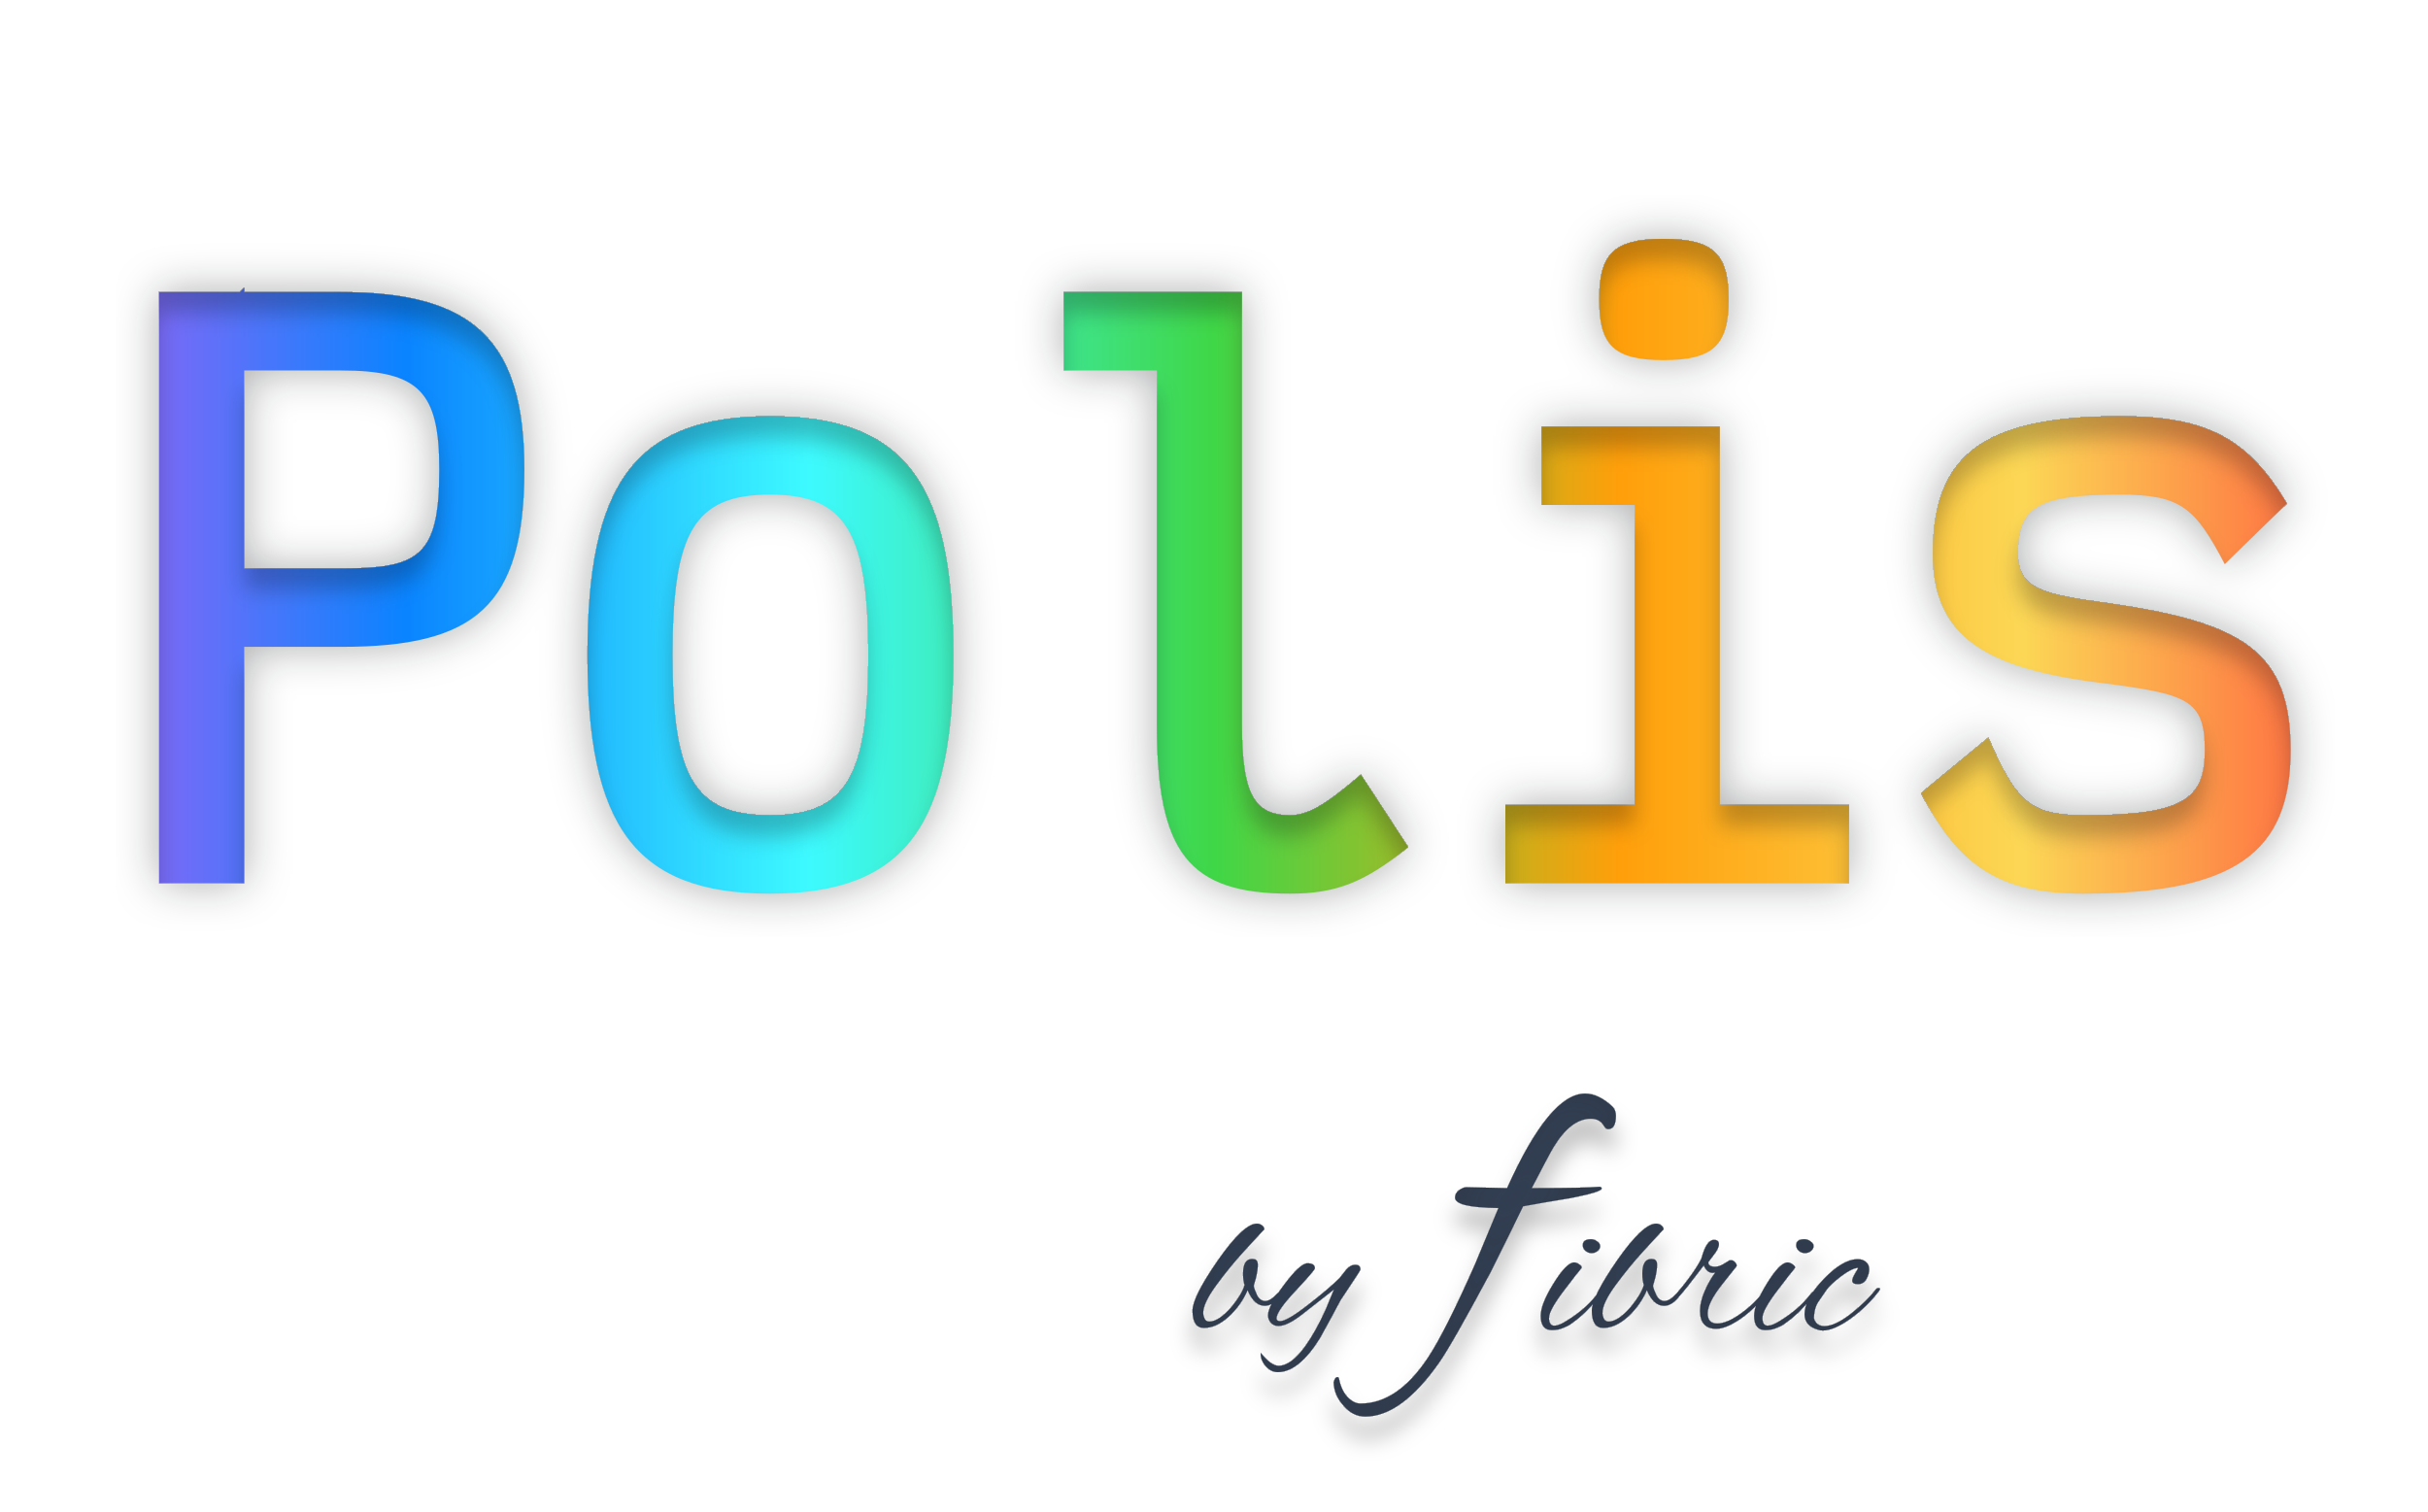
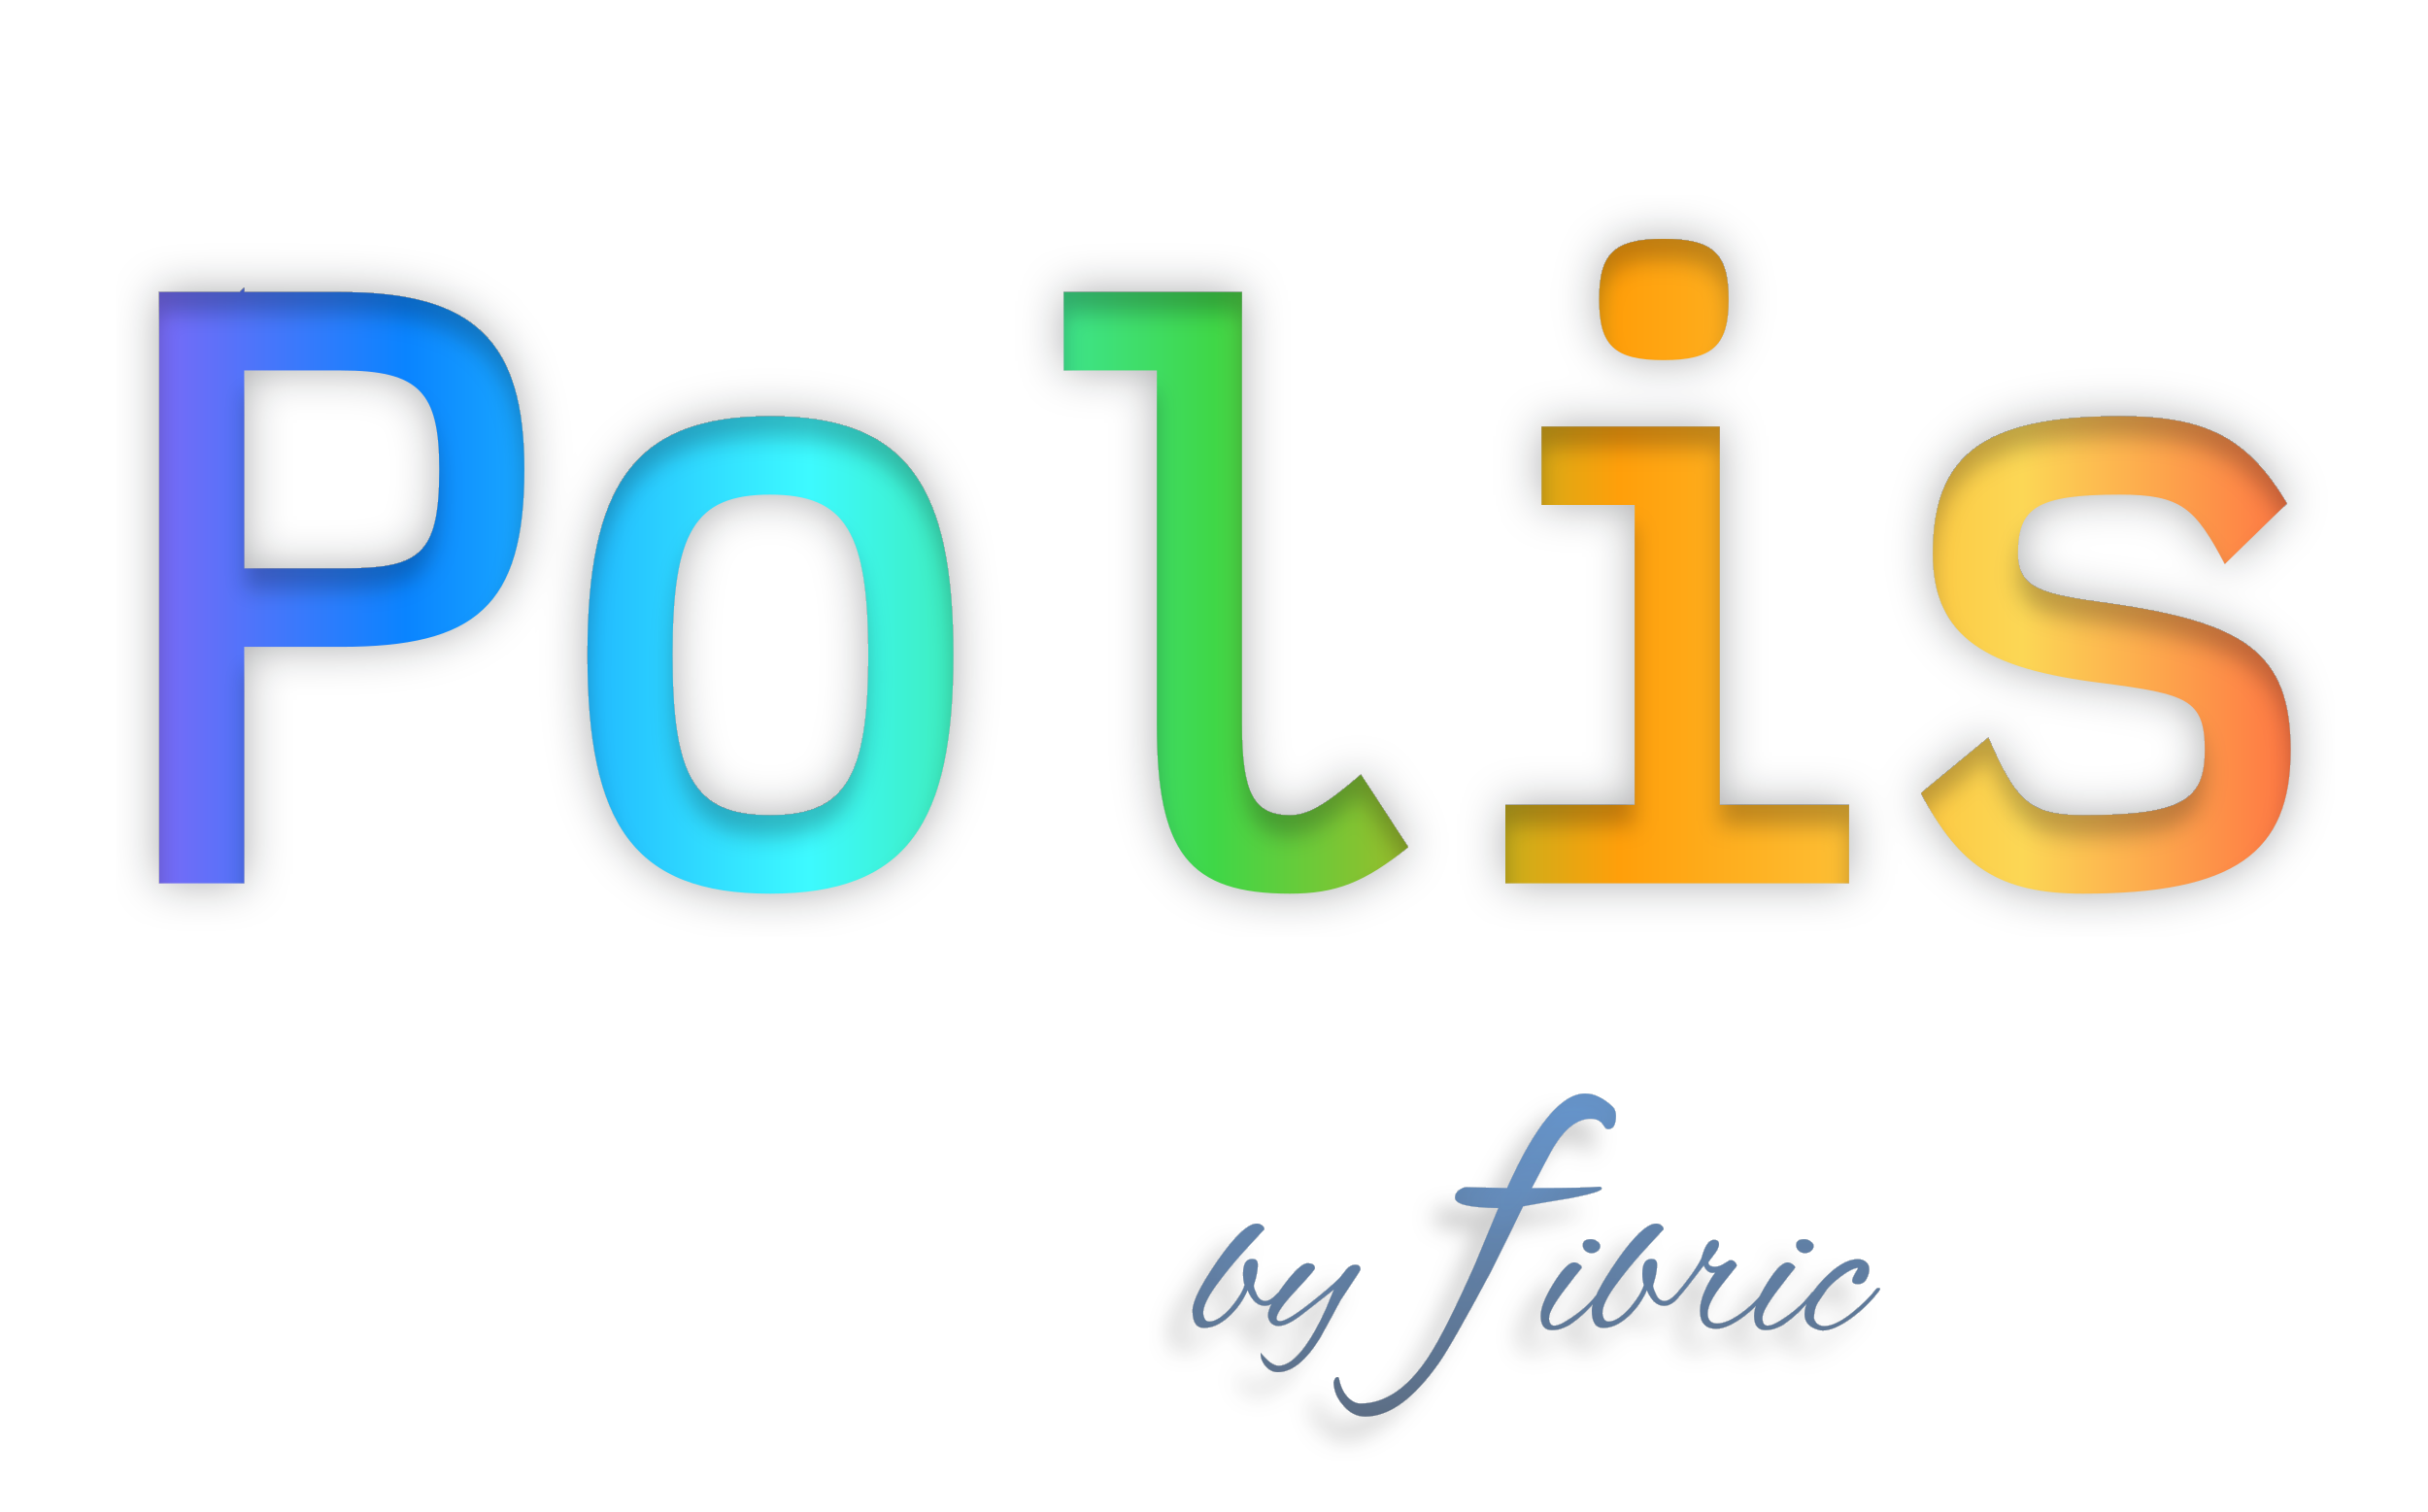
<svg xmlns="http://www.w3.org/2000/svg" width="448" height="279" viewBox="0 0 448 279" fill="none">
  <g filter="url(#filter0_di)">
-     <path d="M229.362 235.04C229.362 233.227 229.922 232.32 231.042 232.32C231.149 232.32 231.269 232.333 231.402 232.36C231.856 232.44 232.082 232.787 232.082 233.4C232.082 234.013 231.976 234.787 231.762 235.72C231.549 236.413 231.402 236.933 231.322 237.28C231.402 237.733 231.616 238.32 231.962 239.04C232.336 239.733 232.829 240.08 233.442 240.08C234.082 240.08 234.789 239.653 235.562 238.8C235.722 238.613 235.869 238.52 236.002 238.52C236.162 238.52 236.242 238.613 236.242 238.8C236.269 238.96 236.176 239.187 235.962 239.48C235.136 240.467 234.269 240.96 233.362 240.96C232.056 240.96 231.002 240 230.202 238.08C229.376 239.973 228.202 241.613 226.682 243C225.162 244.36 223.656 245.04 222.162 245.04C220.749 245.04 220.042 243.973 220.042 241.84C220.042 240.16 221.602 237.067 224.722 232.56C227.869 228.053 230.269 225.8 231.922 225.8C232.269 225.8 232.576 225.907 232.842 226.12C233.136 226.333 233.282 226.587 233.282 226.88C233.282 226.853 233.082 227.053 232.682 227.48C232.309 227.907 231.256 229.053 229.522 230.92C227.816 232.787 226.136 234.84 224.482 237.08C222.829 239.32 222.002 241.053 222.002 242.28C222.002 242.6 222.082 242.947 222.242 243.32C222.429 243.693 222.722 243.88 223.122 243.88C224.296 243.88 225.669 242.973 227.242 241.16C228.549 239.56 229.349 238.213 229.642 237.12C229.456 236.56 229.362 235.867 229.362 235.04ZM232.612 249.64C233.892 251.24 234.998 252.04 235.932 252.04C237.452 252.04 239.092 250.827 240.852 248.4C242.132 246.613 243.385 244.36 244.612 241.64L246.132 237.96L240.252 242.56C238.438 243.973 236.985 244.68 235.892 244.68C235.305 244.68 234.838 244.48 234.492 244.08C234.145 243.68 233.972 243.227 233.972 242.72C233.972 241.573 234.958 239.693 236.932 237.08C238.905 234.44 240.345 233.12 241.252 233.12C242.158 233.12 242.612 233.427 242.612 234.04C242.612 234.28 241.425 235.667 239.052 238.2C236.705 240.707 235.532 242.4 235.532 243.28C235.532 243.627 235.758 243.8 236.212 243.8C237.065 243.8 238.772 242.8 241.332 240.8C243.918 238.8 245.865 237.147 247.172 235.84C247.465 235.493 247.878 234.973 248.412 234.28C248.918 233.693 249.478 233.4 250.092 233.4C250.705 233.4 251.012 233.693 251.012 234.28C251.012 234.387 250.412 235.333 249.212 237.12C248.012 238.907 247.385 239.853 247.332 239.96C246.505 241.56 245.238 243.893 243.532 246.96C240.945 251.12 238.358 253.2 235.772 253.2C234.918 253.2 234.172 252.827 233.532 252.08C232.892 251.36 232.585 250.547 232.612 249.64ZM298.156 205.88C298.156 207.533 297.676 208.36 296.716 208.36C296.449 208.36 296.182 208.147 295.916 207.72C295.436 206.867 294.636 206.44 293.516 206.44C291.062 206.44 288.769 208.2 286.636 211.72C286.209 212.413 284.876 214.92 282.636 219.24H283.596C289.409 219.24 293.276 219.16 295.196 219C295.409 219.053 295.516 219.16 295.516 219.32C295.516 219.747 293.622 220.333 289.836 221.08C286.262 221.667 283.329 222.173 281.036 222.6C279.382 226.013 277.382 230.067 275.036 234.76C270.236 243.72 267.062 249.293 265.516 251.48C260.876 258.093 256.342 261.4 251.916 261.4C250.369 261.4 249.036 260.733 247.916 259.4C246.742 258.12 246.129 256.68 246.076 255.08C246.236 254.44 246.476 254.12 246.796 254.12C246.956 254.12 247.062 254.307 247.116 254.68C247.436 256.067 247.969 257.133 248.716 257.88C249.462 258.627 250.236 259 251.036 259C255.569 259 259.702 256.2 263.436 250.6C265.569 247.4 268.476 241.64 272.156 233.32L276.476 222.92C271.142 222.867 268.476 222.227 268.476 221C268.476 220.467 268.716 220.013 269.196 219.64C269.729 219.267 270.182 219.08 270.556 219.08L278.076 219.24C283.302 207.613 288.102 201.8 292.476 201.8C294.129 201.8 295.809 202.6 297.516 204.2C297.942 204.627 298.156 205.187 298.156 205.88ZM293.571 228.68C293.971 228.68 294.344 228.813 294.691 229.08C295.064 229.32 295.251 229.613 295.251 229.96C295.251 230.307 295.077 230.613 294.731 230.88C294.411 231.12 294.051 231.24 293.651 231.24C293.251 231.24 292.877 231.093 292.531 230.8C292.211 230.507 292.051 230.173 292.051 229.8C292.051 229.053 292.557 228.68 293.571 228.68ZM286.331 245.44C284.971 245.44 284.291 244.56 284.291 242.8C284.291 241.36 285.077 239.373 286.651 236.84C288.224 234.28 289.491 232.987 290.451 232.96C290.717 232.96 291.011 233.067 291.331 233.28C291.677 233.493 291.851 233.707 291.851 233.92C291.717 234.107 291.557 234.32 291.371 234.56C291.184 234.773 290.984 235.013 290.771 235.28C290.557 235.547 290.264 235.933 289.891 236.44C289.517 236.92 289.157 237.387 288.811 237.84C286.811 240.427 285.811 242.213 285.811 243.2C285.811 244.16 286.144 244.64 286.811 244.64C287.371 244.64 288.131 244.333 289.091 243.72C291.331 242.333 293.104 240.813 294.411 239.16C294.891 238.547 295.211 238.24 295.371 238.24C295.557 238.24 295.651 238.347 295.651 238.56C295.651 238.773 295.344 239.2 294.731 239.84C294.117 240.48 293.624 240.987 293.251 241.36C292.904 241.733 292.664 241.987 292.531 242.12C292.397 242.227 292.144 242.453 291.771 242.8C291.424 243.12 291.157 243.347 290.971 243.48C290.784 243.613 290.517 243.813 290.171 244.08C289.824 244.347 289.517 244.547 289.251 244.68C288.984 244.787 288.677 244.92 288.331 245.08C287.771 245.32 287.104 245.44 286.331 245.44ZM303.034 235.04C303.034 233.227 303.594 232.32 304.714 232.32C304.821 232.32 304.941 232.333 305.074 232.36C305.527 232.44 305.754 232.787 305.754 233.4C305.754 234.013 305.647 234.787 305.434 235.72C305.221 236.413 305.074 236.933 304.994 237.28C305.074 237.733 305.287 238.32 305.634 239.04C306.007 239.733 306.501 240.08 307.114 240.08C307.754 240.08 308.461 239.653 309.234 238.8C309.394 238.613 309.541 238.52 309.674 238.52C309.834 238.52 309.914 238.613 309.914 238.8C309.941 238.96 309.847 239.187 309.634 239.48C308.807 240.467 307.941 240.96 307.034 240.96C305.727 240.96 304.674 240 303.874 238.08C303.047 239.973 301.874 241.613 300.354 243C298.834 244.36 297.327 245.04 295.834 245.04C294.421 245.04 293.714 243.973 293.714 241.84C293.714 240.16 295.274 237.067 298.394 232.56C301.541 228.053 303.941 225.8 305.594 225.8C305.941 225.8 306.247 225.907 306.514 226.12C306.807 226.333 306.954 226.587 306.954 226.88C306.954 226.853 306.754 227.053 306.354 227.48C305.981 227.907 304.927 229.053 303.194 230.92C301.487 232.787 299.807 234.84 298.154 237.08C296.501 239.32 295.674 241.053 295.674 242.28C295.674 242.6 295.754 242.947 295.914 243.32C296.101 243.693 296.394 243.88 296.794 243.88C297.967 243.88 299.341 242.973 300.914 241.16C302.221 239.56 303.021 238.213 303.314 237.12C303.127 236.56 303.034 235.867 303.034 235.04ZM316.683 245.2C314.683 245.2 313.683 244.093 313.683 241.88C313.683 240.76 313.977 239.533 314.563 238.2C315.15 236.867 315.79 235.747 316.483 234.84C316.35 234.867 316.177 234.88 315.963 234.88C315.323 234.88 314.79 234.427 314.363 233.52L311.403 237.36C309.75 239.413 308.79 240.44 308.523 240.44C308.39 240.44 308.323 240.387 308.323 240.28C308.323 240.013 308.55 239.627 309.003 239.12C311.323 236.427 312.963 234.147 313.923 232.28C314.537 229.96 315.31 228.8 316.243 228.8C316.857 228.8 317.163 229.067 317.163 229.6C317.163 230.133 316.83 230.813 316.163 231.64L315.203 232.92C315.203 233.48 315.617 233.76 316.443 233.76C316.923 233.76 317.457 233.587 318.043 233.24L319.083 232.6C319.137 232.573 319.27 232.56 319.483 232.56C319.697 232.56 319.923 232.693 320.163 232.96C320.403 233.227 320.483 233.467 320.403 233.68L317.643 237.16C315.937 239.347 315.083 241.08 315.083 242.36C315.083 243.613 315.67 244.24 316.843 244.24C318.07 244.24 319.577 243.587 321.363 242.28C322.43 241.507 323.403 240.64 324.283 239.68C325.11 238.72 325.563 238.24 325.643 238.24C325.83 238.24 325.923 238.347 325.923 238.56C325.923 238.747 325.803 238.973 325.563 239.24L324.283 240.68C323.563 241.427 322.763 242.147 321.883 242.84C319.777 244.413 318.043 245.2 316.683 245.2ZM332.946 228.68C333.346 228.68 333.719 228.813 334.066 229.08C334.439 229.32 334.626 229.613 334.626 229.96C334.626 230.307 334.452 230.613 334.106 230.88C333.786 231.12 333.426 231.24 333.026 231.24C332.626 231.24 332.252 231.093 331.906 230.8C331.586 230.507 331.426 230.173 331.426 229.8C331.426 229.053 331.932 228.68 332.946 228.68ZM325.706 245.44C324.346 245.44 323.666 244.56 323.666 242.8C323.666 241.36 324.452 239.373 326.026 236.84C327.599 234.28 328.866 232.987 329.826 232.96C330.092 232.96 330.386 233.067 330.706 233.28C331.052 233.493 331.226 233.707 331.226 233.92C331.092 234.107 330.932 234.32 330.746 234.56C330.559 234.773 330.359 235.013 330.146 235.28C329.932 235.547 329.639 235.933 329.266 236.44C328.892 236.92 328.532 237.387 328.186 237.84C326.186 240.427 325.186 242.213 325.186 243.2C325.186 244.16 325.519 244.64 326.186 244.64C326.746 244.64 327.506 244.333 328.466 243.72C330.706 242.333 332.479 240.813 333.786 239.16C334.266 238.547 334.586 238.24 334.746 238.24C334.932 238.24 335.026 238.347 335.026 238.56C335.026 238.773 334.719 239.2 334.106 239.84C333.492 240.48 332.999 240.987 332.626 241.36C332.279 241.733 332.039 241.987 331.906 242.12C331.772 242.227 331.519 242.453 331.146 242.8C330.799 243.12 330.532 243.347 330.346 243.48C330.159 243.613 329.892 243.813 329.546 244.08C329.199 244.347 328.892 244.547 328.626 244.68C328.359 244.787 328.052 244.92 327.706 245.08C327.146 245.32 326.479 245.44 325.706 245.44ZM336.329 245.52C336.036 245.52 335.769 245.48 335.529 245.4C333.822 244.92 332.969 243.96 332.969 242.52C332.969 240.653 334.142 238.493 336.489 236.04C338.836 233.587 340.942 232.36 342.809 232.36C343.422 232.36 343.916 232.533 344.289 232.88C344.689 233.2 344.889 233.653 344.889 234.24C344.889 234.8 344.716 235.4 344.369 236.04C344.022 236.653 343.502 236.96 342.809 236.96C342.116 236.96 341.769 236.747 341.769 236.32C341.769 236.027 341.942 235.587 342.289 235C342.662 234.387 342.849 234.067 342.849 234.04C342.849 233.987 342.809 233.96 342.729 233.96C341.982 234.04 340.956 234.573 339.649 235.56C338.369 236.547 337.489 237.373 337.009 238.04L335.449 240.32C335.182 240.747 334.982 241.253 334.849 241.84C334.742 242.427 334.689 242.867 334.689 243.16C334.689 243.453 334.849 243.787 335.169 244.16C335.516 244.533 335.996 244.72 336.609 244.72C337.942 244.72 339.596 243.947 341.569 242.4C343.542 240.827 345.062 239.333 346.129 237.92C346.262 237.76 346.422 237.68 346.609 237.68C346.796 237.68 346.889 237.733 346.889 237.84C346.889 237.947 346.822 238.08 346.689 238.24C345.222 240.187 343.462 241.893 341.409 243.36C339.382 244.8 337.689 245.52 336.329 245.52Z" fill="#344055" />
-   </g>
-   <g filter="url(#filter1_di)">
    <path d="M45.061 53.909V53.091L44.243 53.909H29.379V163H45.061V119.364H62.925C87.606 119.364 96.743 112 96.743 86.636C96.743 63.045 87.606 53.909 62.925 53.909H45.061ZM45.061 104.909V68.364H62.925C77.379 68.364 81.061 72.318 81.061 86.636C81.061 102.727 77.379 104.909 62.925 104.909H45.061ZM142.082 164.909C167.309 164.909 175.9 152.091 175.9 120.864C175.9 89.636 167.309 76.818 142.082 76.818C116.855 76.818 108.4 89.636 108.4 120.864C108.4 152.091 116.855 164.909 142.082 164.909ZM142.082 150.454C128.173 150.454 124.082 143.636 124.082 120.864C124.082 98.091 128.173 91.273 142.082 91.273C155.991 91.273 160.218 98.091 160.218 120.864C160.218 143.636 155.991 150.454 142.082 150.454ZM238.012 164.909C246.467 164.909 251.785 162.864 259.83 156.318L251.103 142.954C244.421 148.682 241.285 150.454 238.012 150.454C231.33 150.454 229.149 146.364 229.149 133.682V53.909H196.285V68.364H213.467V133.682C213.467 157.409 219.33 164.909 238.012 164.909ZM306.942 66.454C316.079 66.454 318.942 63.727 318.942 55.273C318.942 46.818 316.079 44.091 306.942 44.091C297.806 44.091 295.079 46.818 295.079 55.273C295.079 63.727 297.806 66.454 306.942 66.454ZM317.306 78.727H284.442V93.182H301.624V148.545H277.761V163H341.17V148.545H317.306V78.727ZM384.327 164.909C412.282 164.909 422.645 157.409 422.645 138.454C422.645 120.182 413.782 114.864 388.964 111.318C376.964 109.682 372.327 108.727 372.327 102.182C372.327 93.727 375.736 91.273 391.145 91.273C402.464 91.273 405.054 93.727 410.509 104.091L421.964 92.909C414.736 80.909 407.236 76.818 391.145 76.818C365.918 76.818 356.645 84.045 356.645 102.182C356.645 117.864 366.873 123.454 387.873 126.045C403.554 128.091 406.827 129.045 406.827 138.454C406.827 147.591 402.873 150.454 384.327 150.454C374.373 150.454 371.918 147.727 366.873 136.136L354.464 146.364C361.554 160 369.054 164.909 384.327 164.909Z" fill="url(#paint0_linear)" />
  </g>
+   <g opacity="0.8" filter="url(#filter1_di)">
+     <path d="M229.362 235.04C229.362 233.226 229.922 232.32 231.042 232.32C231.149 232.32 231.269 232.333 231.402 232.36C231.855 232.44 232.082 232.786 232.082 233.4C232.082 234.013 231.975 234.786 231.762 235.72C231.549 236.413 231.402 236.933 231.322 237.28C231.402 237.733 231.615 238.32 231.962 239.04C232.335 239.733 232.829 240.08 233.442 240.08C234.082 240.08 234.789 239.653 235.562 238.8C235.722 238.613 235.869 238.52 236.002 238.52C236.162 238.52 236.242 238.613 236.242 238.8C236.269 238.96 236.175 239.186 235.962 239.48C235.135 240.466 234.269 240.96 233.362 240.96C232.055 240.96 231.002 240 230.202 238.08C229.375 239.973 228.202 241.613 226.682 243C225.162 244.36 223.655 245.04 222.162 245.04C220.749 245.04 220.042 243.973 220.042 241.84C220.042 240.16 221.602 237.066 224.722 232.56C227.869 228.053 230.269 225.8 231.922 225.8C232.269 225.8 232.575 225.906 232.842 226.12C233.135 226.333 233.282 226.586 233.282 226.88C233.282 226.853 233.082 227.053 232.682 227.48C232.309 227.906 231.255 229.053 229.522 230.92C227.815 232.786 226.135 234.84 224.482 237.08C222.829 239.32 222.002 241.053 222.002 242.28C222.002 242.6 222.082 242.946 222.242 243.32C222.429 243.693 222.722 243.88 223.122 243.88C224.295 243.88 225.669 242.973 227.242 241.16C228.549 239.56 229.349 238.213 229.642 237.12C229.455 236.56 229.362 235.866 229.362 235.04ZM232.611 249.64C233.891 251.24 234.998 252.04 235.931 252.04C237.451 252.04 239.091 250.826 240.851 248.4C242.131 246.613 243.385 244.36 244.611 241.64L246.131 237.96L240.251 242.56C238.438 243.973 236.985 244.68 235.891 244.68C235.305 244.68 234.838 244.48 234.491 244.08C234.145 243.68 233.971 243.226 233.971 242.72C233.971 241.573 234.958 239.693 236.931 237.08C238.905 234.44 240.345 233.12 241.251 233.12C242.158 233.12 242.611 233.426 242.611 234.04C242.611 234.28 241.425 235.666 239.051 238.2C236.705 240.706 235.531 242.4 235.531 243.28C235.531 243.626 235.758 243.8 236.211 243.8C237.065 243.8 238.771 242.8 241.331 240.8C243.918 238.8 245.865 237.146 247.171 235.84C247.465 235.493 247.878 234.973 248.411 234.28C248.918 233.693 249.478 233.4 250.091 233.4C250.705 233.4 251.011 233.693 251.011 234.28C251.011 234.386 250.411 235.333 249.211 237.12C248.011 238.906 247.385 239.853 247.331 239.96C246.505 241.56 245.238 243.893 243.531 246.96C240.945 251.12 238.358 253.2 235.771 253.2C234.918 253.2 234.171 252.826 233.531 252.08C232.891 251.36 232.585 250.546 232.611 249.64ZM298.156 205.88C298.156 207.533 297.676 208.36 296.716 208.36C296.449 208.36 296.182 208.146 295.916 207.72C295.436 206.866 294.636 206.44 293.516 206.44C291.062 206.44 288.769 208.2 286.636 211.72C286.209 212.413 284.876 214.92 282.636 219.24H283.596C289.409 219.24 293.276 219.16 295.196 219C295.409 219.053 295.516 219.16 295.516 219.32C295.516 219.746 293.622 220.333 289.836 221.08C286.262 221.666 283.329 222.173 281.036 222.6C279.382 226.013 277.382 230.066 275.036 234.76C270.236 243.72 267.062 249.293 265.516 251.48C260.876 258.093 256.342 261.4 251.916 261.4C250.369 261.4 249.036 260.733 247.916 259.4C246.742 258.12 246.129 256.68 246.076 255.08C246.236 254.44 246.476 254.12 246.796 254.12C246.956 254.12 247.062 254.306 247.116 254.68C247.436 256.066 247.969 257.133 248.716 257.88C249.462 258.626 250.236 259 251.036 259C255.569 259 259.702 256.2 263.436 250.6C265.569 247.4 268.476 241.64 272.156 233.32L276.476 222.92C271.142 222.866 268.476 222.226 268.476 221C268.476 220.466 268.716 220.013 269.196 219.64C269.729 219.266 270.182 219.08 270.556 219.08L278.076 219.24C283.302 207.613 288.102 201.8 292.476 201.8C294.129 201.8 295.809 202.6 297.516 204.2C297.942 204.626 298.156 205.186 298.156 205.88ZM293.571 228.68C293.971 228.68 294.344 228.813 294.691 229.08C295.064 229.32 295.251 229.613 295.251 229.96C295.251 230.306 295.077 230.613 294.731 230.88C294.411 231.12 294.051 231.24 293.651 231.24C293.251 231.24 292.877 231.093 292.531 230.8C292.211 230.506 292.051 230.173 292.051 229.8C292.051 229.053 292.557 228.68 293.571 228.68ZM286.331 245.44C284.971 245.44 284.291 244.56 284.291 242.8C284.291 241.36 285.077 239.373 286.651 236.84C288.224 234.28 289.491 232.986 290.451 232.96C290.717 232.96 291.011 233.066 291.331 233.28C291.677 233.493 291.851 233.706 291.851 233.92C291.717 234.106 291.557 234.32 291.371 234.56C291.184 234.773 290.984 235.013 290.771 235.28C290.557 235.546 290.264 235.933 289.891 236.44C289.517 236.92 289.157 237.386 288.811 237.84C286.811 240.426 285.811 242.213 285.811 243.2C285.811 244.16 286.144 244.64 286.811 244.64C287.371 244.64 288.131 244.333 289.091 243.72C291.331 242.333 293.104 240.813 294.411 239.16C294.891 238.546 295.211 238.24 295.371 238.24C295.557 238.24 295.651 238.346 295.651 238.56C295.651 238.773 295.344 239.2 294.731 239.84C294.117 240.48 293.624 240.986 293.251 241.36C292.904 241.733 292.664 241.986 292.531 242.12C292.397 242.226 292.144 242.453 291.771 242.8C291.424 243.12 291.157 243.346 290.971 243.48C290.784 243.613 290.517 243.813 290.171 244.08C289.824 244.346 289.517 244.546 289.251 244.68C288.984 244.786 288.677 244.92 288.331 245.08C287.771 245.32 287.104 245.44 286.331 245.44ZM303.034 235.04C303.034 233.226 303.594 232.32 304.714 232.32C304.821 232.32 304.941 232.333 305.074 232.36C305.527 232.44 305.754 232.786 305.754 233.4C305.754 234.013 305.647 234.786 305.434 235.72C305.221 236.413 305.074 236.933 304.994 237.28C305.074 237.733 305.287 238.32 305.634 239.04C306.007 239.733 306.501 240.08 307.114 240.08C307.754 240.08 308.461 239.653 309.234 238.8C309.394 238.613 309.541 238.52 309.674 238.52C309.834 238.52 309.914 238.613 309.914 238.8C309.941 238.96 309.847 239.186 309.634 239.48C308.807 240.466 307.941 240.96 307.034 240.96C305.727 240.96 304.674 240 303.874 238.08C303.047 239.973 301.874 241.613 300.354 243C298.834 244.36 297.327 245.04 295.834 245.04C294.421 245.04 293.714 243.973 293.714 241.84C293.714 240.16 295.274 237.066 298.394 232.56C301.541 228.053 303.941 225.8 305.594 225.8C305.941 225.8 306.247 225.906 306.514 226.12C306.807 226.333 306.954 226.586 306.954 226.88C306.954 226.853 306.754 227.053 306.354 227.48C305.981 227.906 304.927 229.053 303.194 230.92C301.487 232.786 299.807 234.84 298.154 237.08C296.501 239.32 295.674 241.053 295.674 242.28C295.674 242.6 295.754 242.946 295.914 243.32C296.101 243.693 296.394 243.88 296.794 243.88C297.967 243.88 299.341 242.973 300.914 241.16C302.221 239.56 303.021 238.213 303.314 237.12C303.127 236.56 303.034 235.866 303.034 235.04ZM316.683 245.2C314.683 245.2 313.683 244.093 313.683 241.88C313.683 240.76 313.977 239.533 314.563 238.2C315.15 236.866 315.79 235.746 316.483 234.84C316.35 234.866 316.177 234.88 315.963 234.88C315.323 234.88 314.79 234.426 314.363 233.52L311.403 237.36C309.75 239.413 308.79 240.44 308.523 240.44C308.39 240.44 308.323 240.386 308.323 240.28C308.323 240.013 308.55 239.626 309.003 239.12C311.323 236.426 312.963 234.146 313.923 232.28C314.537 229.96 315.31 228.8 316.243 228.8C316.857 228.8 317.163 229.066 317.163 229.6C317.163 230.133 316.83 230.813 316.163 231.64L315.203 232.92C315.203 233.48 315.617 233.76 316.443 233.76C316.923 233.76 317.457 233.586 318.043 233.24L319.083 232.6C319.137 232.573 319.27 232.56 319.483 232.56C319.697 232.56 319.923 232.693 320.163 232.96C320.403 233.226 320.483 233.466 320.403 233.68L317.643 237.16C315.937 239.346 315.083 241.08 315.083 242.36C315.083 243.613 315.67 244.24 316.843 244.24C318.07 244.24 319.577 243.586 321.363 242.28C322.43 241.506 323.403 240.64 324.283 239.68C325.11 238.72 325.563 238.24 325.643 238.24C325.83 238.24 325.923 238.346 325.923 238.56C325.923 238.746 325.803 238.973 325.563 239.24L324.283 240.68C323.563 241.426 322.763 242.146 321.883 242.84C319.777 244.413 318.043 245.2 316.683 245.2ZM332.946 228.68C333.346 228.68 333.719 228.813 334.066 229.08C334.439 229.32 334.626 229.613 334.626 229.96C334.626 230.306 334.452 230.613 334.106 230.88C333.786 231.12 333.426 231.24 333.026 231.24C332.626 231.24 332.252 231.093 331.906 230.8C331.586 230.506 331.426 230.173 331.426 229.8C331.426 229.053 331.932 228.68 332.946 228.68ZM325.706 245.44C324.346 245.44 323.666 244.56 323.666 242.8C323.666 241.36 324.452 239.373 326.026 236.84C327.599 234.28 328.866 232.986 329.826 232.96C330.092 232.96 330.386 233.066 330.706 233.28C331.052 233.493 331.226 233.706 331.226 233.92C331.092 234.106 330.932 234.32 330.746 234.56C330.559 234.773 330.359 235.013 330.146 235.28C329.932 235.546 329.639 235.933 329.266 236.44C328.892 236.92 328.532 237.386 328.186 237.84C326.186 240.426 325.186 242.213 325.186 243.2C325.186 244.16 325.519 244.64 326.186 244.64C326.746 244.64 327.506 244.333 328.466 243.72C330.706 242.333 332.479 240.813 333.786 239.16C334.266 238.546 334.586 238.24 334.746 238.24C334.932 238.24 335.026 238.346 335.026 238.56C335.026 238.773 334.719 239.2 334.106 239.84C333.492 240.48 332.999 240.986 332.626 241.36C332.279 241.733 332.039 241.986 331.906 242.12C331.772 242.226 331.519 242.453 331.146 242.8C330.799 243.12 330.532 243.346 330.346 243.48C330.159 243.613 329.892 243.813 329.546 244.08C329.199 244.346 328.892 244.546 328.626 244.68C328.359 244.786 328.052 244.92 327.706 245.08C327.146 245.32 326.479 245.44 325.706 245.44ZM336.329 245.52C336.036 245.52 335.769 245.48 335.529 245.4C333.822 244.92 332.969 243.96 332.969 242.52C332.969 240.653 334.142 238.493 336.489 236.04C338.836 233.586 340.942 232.36 342.809 232.36C343.422 232.36 343.916 232.533 344.289 232.88C344.689 233.2 344.889 233.653 344.889 234.24C344.889 234.8 344.716 235.4 344.369 236.04C344.022 236.653 343.502 236.96 342.809 236.96C342.116 236.96 341.769 236.746 341.769 236.32C341.769 236.026 341.942 235.586 342.289 235C342.662 234.386 342.849 234.066 342.849 234.04C342.849 233.986 342.809 233.96 342.729 233.96C341.982 234.04 340.956 234.573 339.649 235.56C338.369 236.546 337.489 237.373 337.009 238.04L335.449 240.32C335.182 240.746 334.982 241.253 334.849 241.84C334.742 242.426 334.689 242.866 334.689 243.16C334.689 243.453 334.849 243.786 335.169 244.16C335.516 244.533 335.996 244.72 336.609 244.72C337.942 244.72 339.596 243.946 341.569 242.4C343.542 240.826 345.062 239.333 346.129 237.92C346.262 237.76 346.422 237.68 346.609 237.68C346.796 237.68 346.889 237.733 346.889 237.84C346.889 237.946 346.822 238.08 346.689 238.24C345.222 240.186 343.462 241.893 341.409 243.36C339.382 244.8 337.689 245.52 336.329 245.52Z" fill="url(#paint1_linear)" />
+   </g>
  <defs>
-     <filter id="filter0_di" x="216.042" y="201.8" width="134.847" height="67.6" filterUnits="userSpaceOnUse" color-interpolation-filters="sRGB">
-       <feFlood flood-opacity="0" result="BackgroundImageFix" />
-       <feColorMatrix in="SourceAlpha" type="matrix" values="0 0 0 0 0 0 0 0 0 0 0 0 0 0 0 0 0 0 127 0" />
-       <feOffset dy="4" />
-       <feGaussianBlur stdDeviation="2" />
-       <feColorMatrix type="matrix" values="0 0 0 0 0 0 0 0 0 0 0 0 0 0 0 0 0 0 0.25 0" />
-       <feBlend mode="normal" in2="BackgroundImageFix" result="effect1_dropShadow" />
-       <feBlend mode="normal" in="SourceGraphic" in2="effect1_dropShadow" result="shape" />
-       <feColorMatrix in="SourceAlpha" type="matrix" values="0 0 0 0 0 0 0 0 0 0 0 0 0 0 0 0 0 0 127 0" result="hardAlpha" />
-       <feOffset />
-       <feGaussianBlur stdDeviation="4" />
-       <feComposite in2="hardAlpha" operator="arithmetic" k2="-1" k3="1" />
-       <feColorMatrix type="matrix" values="0 0 0 0 0.125 0 0 0 0 0.169 0 0 0 0 0.192 0 0 0 0.25 0" />
-       <feBlend mode="normal" in2="shape" result="effect2_innerShadow" />
-     </filter>
-     <filter id="filter1_di" x="21.379" y="36.091" width="409.266" height="136.818" filterUnits="userSpaceOnUse" color-interpolation-filters="sRGB">
+     <filter id="filter0_di" x="21.379" y="36.091" width="409.266" height="136.818" filterUnits="userSpaceOnUse" color-interpolation-filters="sRGB">
      <feFlood flood-opacity="0" result="BackgroundImageFix" />
      <feColorMatrix in="SourceAlpha" type="matrix" values="0 0 0 0 0 0 0 0 0 0 0 0 0 0 0 0 0 0 127 0" />
      <feOffset />
      <feGaussianBlur stdDeviation="4" />
      <feColorMatrix type="matrix" values="0 0 0 0 0.031 0 0 0 0 0.043 0 0 0 0 0.059 0 0 0 0.33 0" />
      <feBlend mode="normal" in2="BackgroundImageFix" result="effect1_dropShadow" />
      <feBlend mode="normal" in="SourceGraphic" in2="effect1_dropShadow" result="shape" />
      <feColorMatrix in="SourceAlpha" type="matrix" values="0 0 0 0 0 0 0 0 0 0 0 0 0 0 0 0 0 0 127 0" result="hardAlpha" />
      <feOffset dy="4" />
      <feGaussianBlur stdDeviation="2" />
      <feComposite in2="hardAlpha" operator="arithmetic" k2="-1" k3="1" />
      <feColorMatrix type="matrix" values="0 0 0 0 0.031 0 0 0 0 0.043 0 0 0 0 0.059 0 0 0 0.25 0" />
      <feBlend mode="normal" in2="shape" result="effect2_innerShadow" />
    </filter>
+     <filter id="filter1_di" x="212.042" y="201.799" width="134.847" height="67.6" filterUnits="userSpaceOnUse" color-interpolation-filters="sRGB">
+       <feFlood flood-opacity="0" result="BackgroundImageFix" />
+       <feColorMatrix in="SourceAlpha" type="matrix" values="0 0 0 0 0 0 0 0 0 0 0 0 0 0 0 0 0 0 127 0" />
+       <feOffset dx="-4" dy="4" />
+       <feGaussianBlur stdDeviation="2" />
+       <feColorMatrix type="matrix" values="0 0 0 0 0 0 0 0 0 0 0 0 0 0 0 0 0 0 0.25 0" />
+       <feBlend mode="normal" in2="BackgroundImageFix" result="effect1_dropShadow" />
+       <feBlend mode="normal" in="SourceGraphic" in2="effect1_dropShadow" result="shape" />
+       <feColorMatrix in="SourceAlpha" type="matrix" values="0 0 0 0 0 0 0 0 0 0 0 0 0 0 0 0 0 0 127 0" result="hardAlpha" />
+       <feOffset />
+       <feGaussianBlur stdDeviation="4" />
+       <feComposite in2="hardAlpha" operator="arithmetic" k2="-1" k3="1" />
+       <feColorMatrix type="matrix" values="0 0 0 0 0.125 0 0 0 0 0.169 0 0 0 0 0.192 0 0 0 0.25 0" />
+       <feBlend mode="normal" in2="shape" result="effect2_innerShadow" />
+     </filter>
    <linearGradient id="paint0_linear" x1="448" y1="105" x2="-1.33786e-05" y2="105" gradientUnits="userSpaceOnUse">
      <stop stop-color="#FF453A" />
      <stop offset="0.167" stop-color="#FCD755" />
      <stop offset="0.333" stop-color="#FF9F0A" />
      <stop offset="0.5" stop-color="#3FD747" />
      <stop offset="0.667" stop-color="#3DFAFF" />
      <stop offset="0.833" stop-color="#0A84FF" />
      <stop offset="1" stop-color="#BF5AF2" />
    </linearGradient>
+     <linearGradient id="paint1_linear" x1="274.5" y1="179" x2="274.5" y2="279" gradientUnits="userSpaceOnUse">
+       <stop stop-color="#4A9EFF" />
+       <stop offset="1" stop-color="#344055" />
+       <stop offset="1" stop-color="#161C23" />
+     </linearGradient>
  </defs>
</svg>
